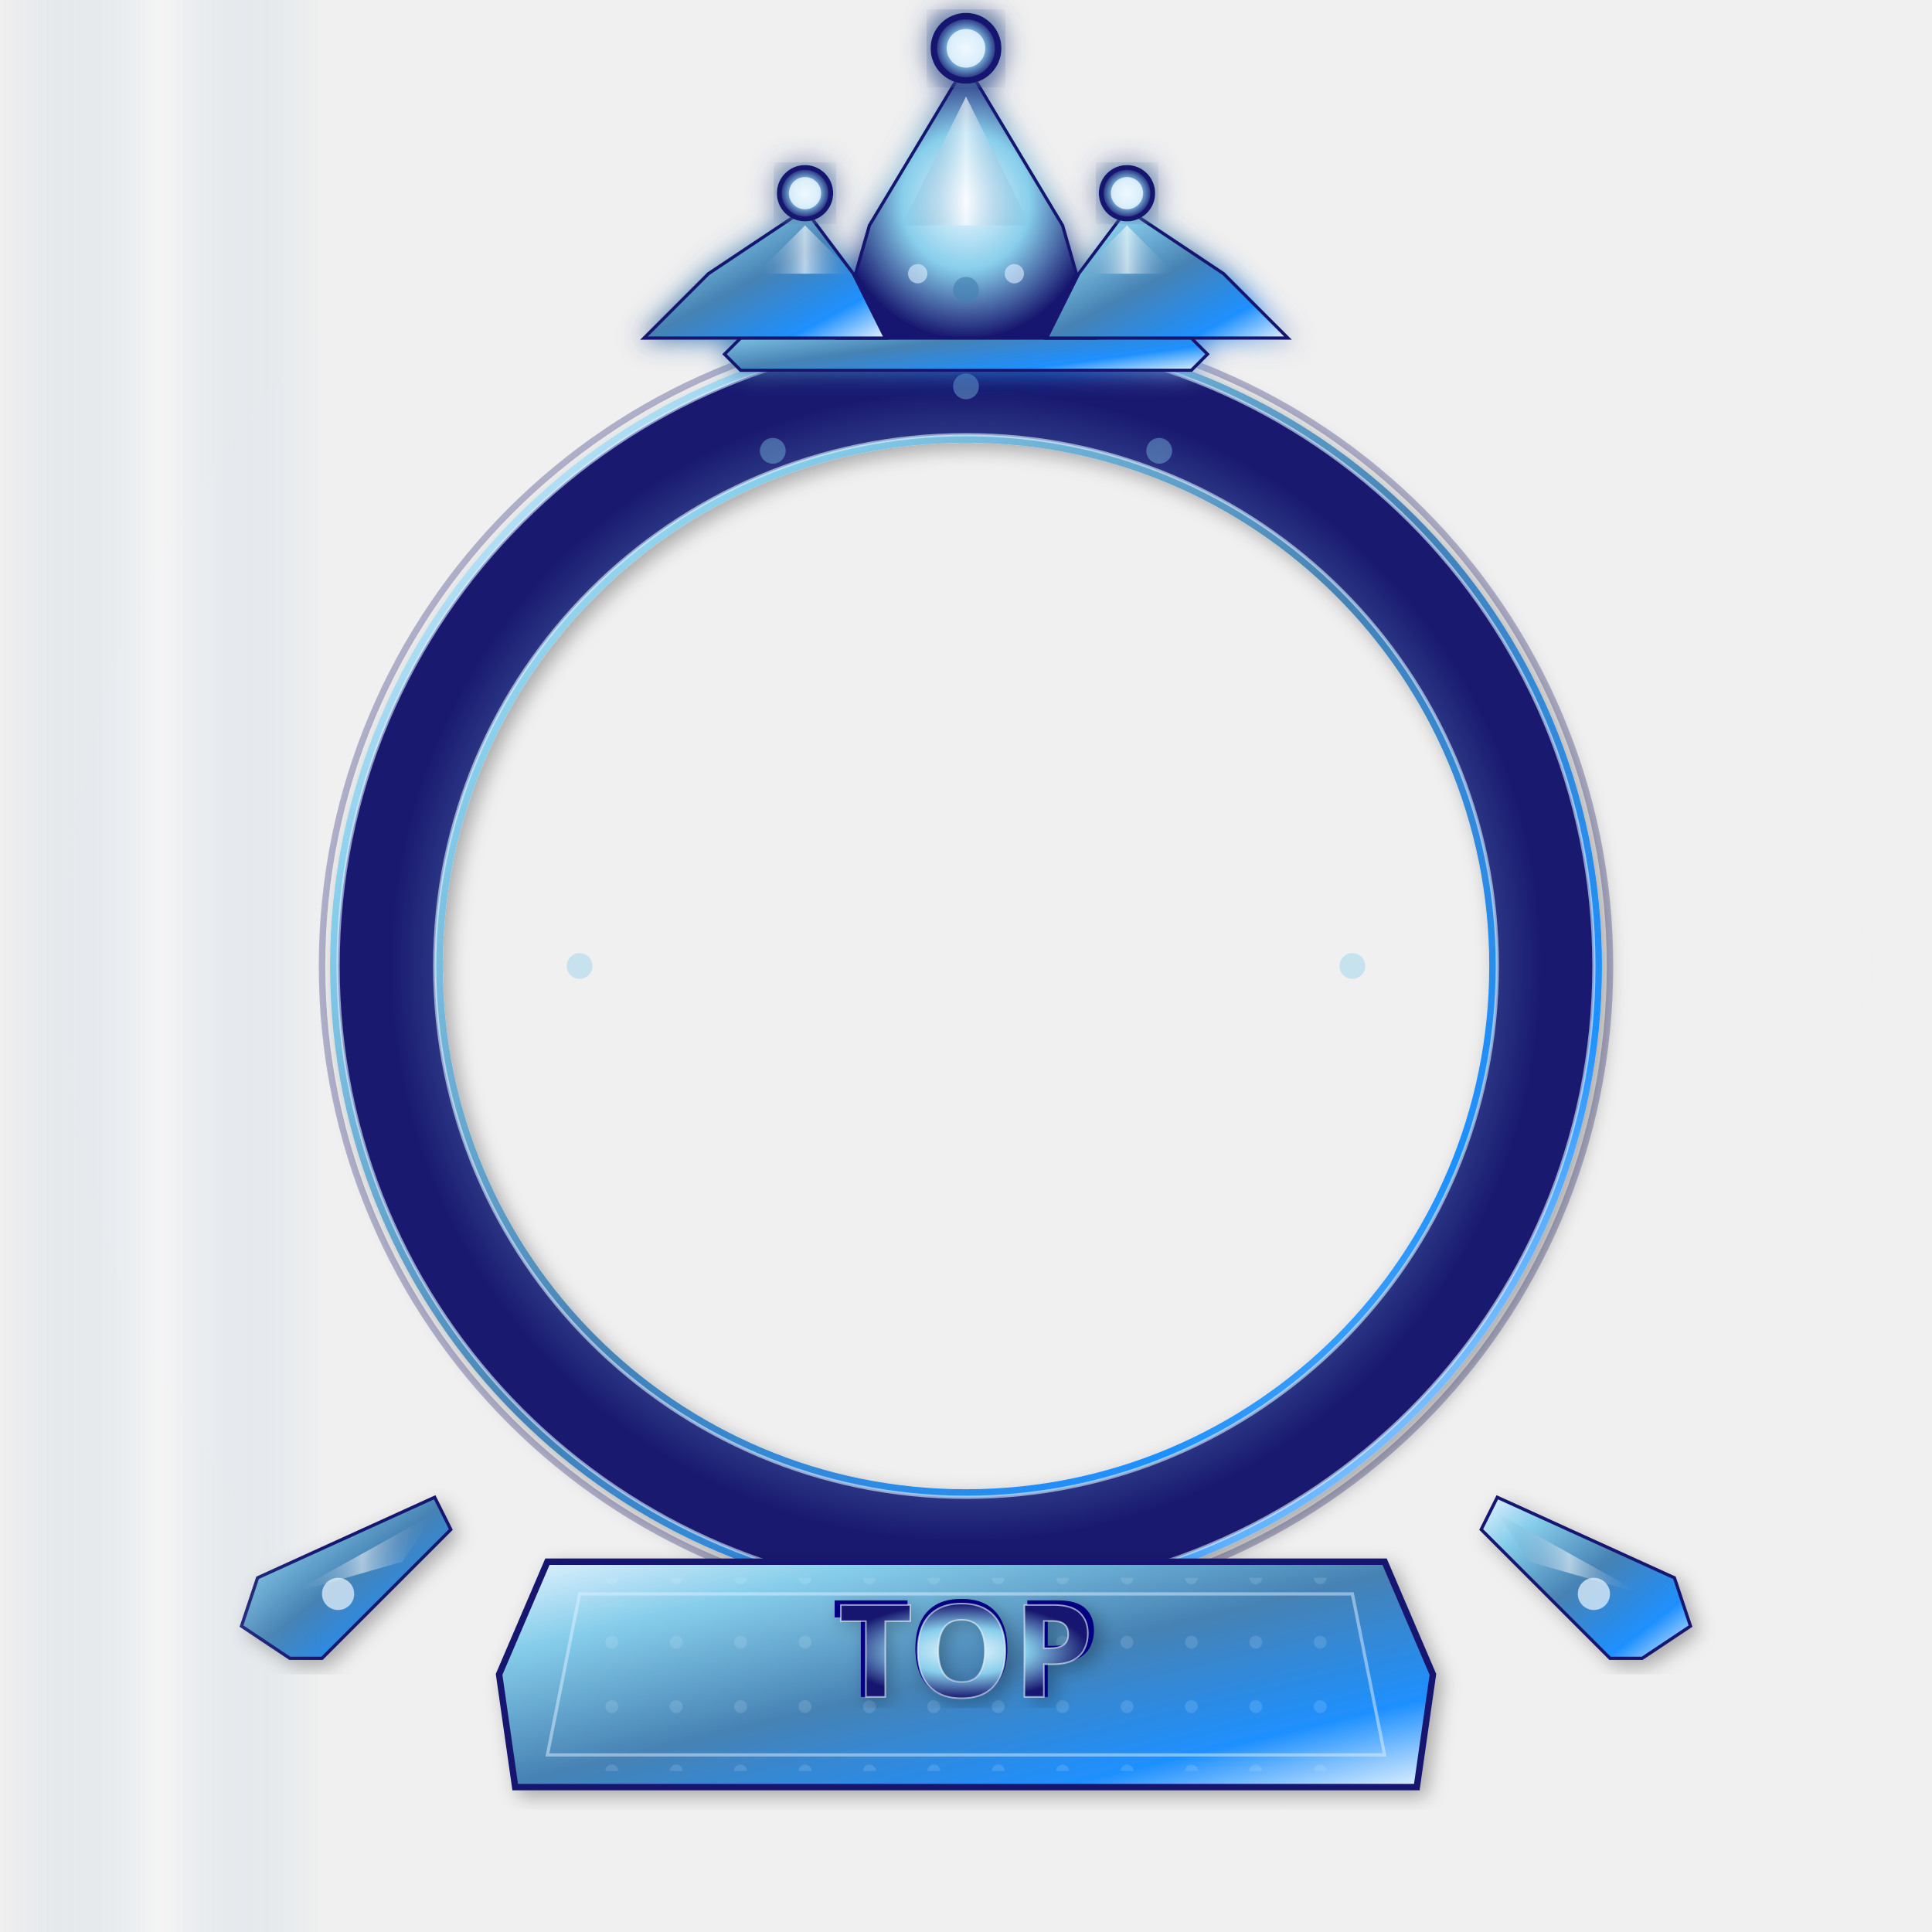
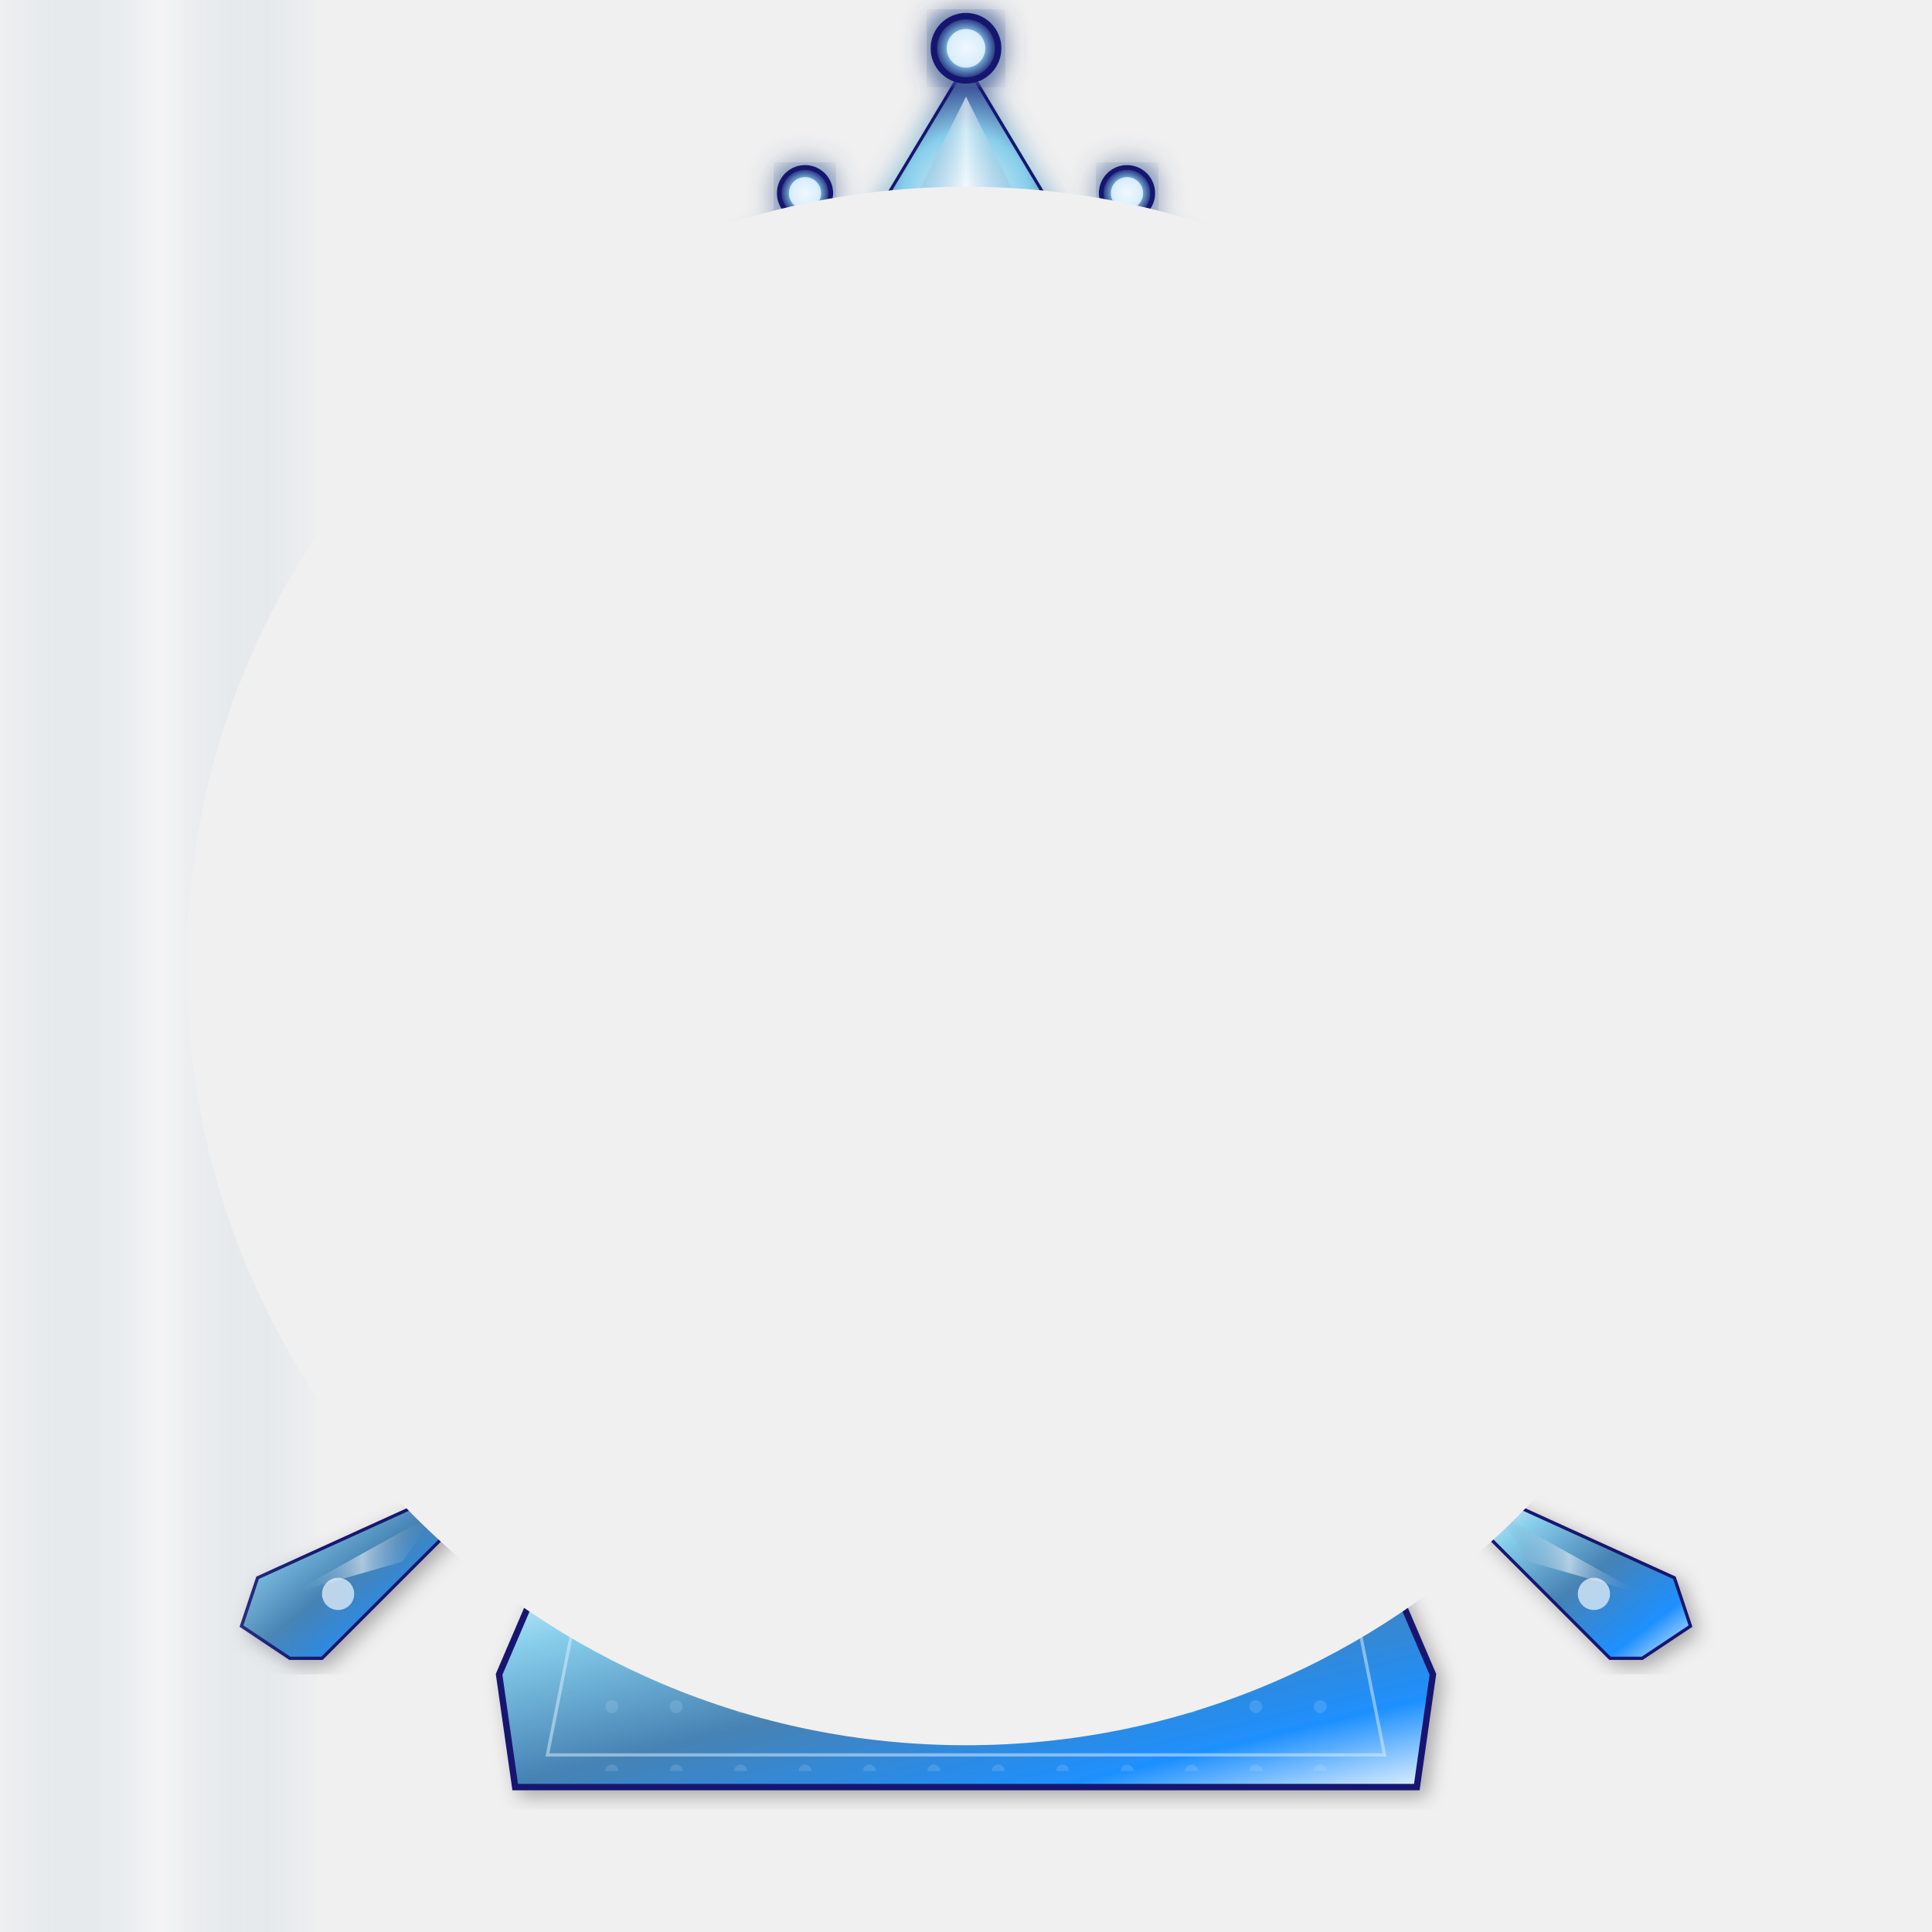
<svg xmlns="http://www.w3.org/2000/svg" width="600" height="600" viewBox="0 0 600 600">
  <defs>
    <linearGradient id="blueGradient1" x1="0" y1="0" x2="1" y2="1">
      <stop offset="0%" stop-color="#e6f3ff" />
      <stop offset="20%" stop-color="#87ceeb" />
      <stop offset="50%" stop-color="#4682b4" />
      <stop offset="80%" stop-color="#1e90ff" />
      <stop offset="100%" stop-color="#e6f3ff" />
    </linearGradient>
    <radialGradient id="blueRadial" cx="50%" cy="50%" r="50%">
      <stop offset="0%" stop-color="#f0f8ff" />
      <stop offset="50%" stop-color="#87ceeb" />
      <stop offset="100%" stop-color="#191970" />
    </radialGradient>
    <linearGradient id="blueShine" x1="0" y1="0" x2="1" y2="0">
      <stop offset="0%" stop-color="#4682b4" stop-opacity="0" />
      <stop offset="50%" stop-color="#ffffff" stop-opacity="0.9" />
      <stop offset="100%" stop-color="#4682b4" stop-opacity="0" />
    </linearGradient>
    <filter id="glow">
      <feGaussianBlur stdDeviation="4" result="coloredBlur" />
      <feMerge>
        <feMergeNode in="coloredBlur" />
        <feMergeNode in="SourceGraphic" />
      </feMerge>
    </filter>
    <filter id="shadow">
      <feDropShadow dx="2" dy="2" stdDeviation="3" flood-opacity="0.3" />
    </filter>
    <pattern id="ornament" x="0" y="0" width="20" height="20" patternUnits="userSpaceOnUse">
      <circle cx="10" cy="10" r="2" fill="#e0f0ff" opacity="0.5" />
    </pattern>
+     <mask id="innerHoleMaskBlue" maskUnits="userSpaceOnUse">
+       <rect x="0" y="0" width="600" height="600" fill="white" />
+       <circle cx="300" cy="300" r="242" fill="black" />
+     </mask>
  </defs>
-   <circle cx="300" cy="300" r="280" fill="#f0f8ff" opacity="0.1" />
-   <circle cx="300" cy="300" r="200" fill="none" stroke="#191970" stroke-width="2" opacity="0.3" />
-   <circle cx="300" cy="300" r="180" fill="none" stroke="url(#blueGradient1)" stroke-width="35" filter="url(#shadow)" />
-   <circle cx="300" cy="300" r="180" fill="none" stroke="url(#blueRadial)" stroke-width="30" />
-   <circle cx="300" cy="300" r="195" fill="none" stroke="#e0f0ff" stroke-width="1" opacity="0.6" />
-   <circle cx="300" cy="300" r="165" fill="none" stroke="#e0f0ff" stroke-width="1" opacity="0.6" />
-   <g opacity="0.4">
-     <circle cx="300" cy="120" r="4" fill="#87ceeb" />
-     <circle cx="240" cy="140" r="4" fill="#87ceeb" />
-     <circle cx="360" cy="140" r="4" fill="#87ceeb" />
-     <circle cx="180" cy="300" r="4" fill="#87ceeb" />
-     <circle cx="420" cy="300" r="4" fill="#87ceeb" />
+   <g mask="url(#innerHoleMaskBlue)">
+     <circle cx="300" cy="300" r="200" fill="none" stroke="#191970" stroke-width="2" opacity="0.3" />
+     <circle cx="300" cy="300" r="180" fill="none" stroke="url(#blueGradient1)" stroke-width="35" filter="url(#shadow)" />
+     <circle cx="300" cy="300" r="180" fill="none" stroke="url(#blueRadial)" stroke-width="30" />
+     <circle cx="300" cy="300" r="195" fill="none" stroke="#e0f0ff" stroke-width="1" opacity="0.6" />
+     <circle cx="300" cy="300" r="165" fill="none" stroke="#e0f0ff" stroke-width="1" opacity="0.6" />
+     <g opacity="0.4">
+       <circle cx="300" cy="120" r="4" fill="#87ceeb" />
+       <circle cx="240" cy="140" r="4" fill="#87ceeb" />
+       <circle cx="360" cy="140" r="4" fill="#87ceeb" />
+       <circle cx="180" cy="300" r="4" fill="#87ceeb" />
+       <circle cx="420" cy="300" r="4" fill="#87ceeb" />
+     </g>
+     <g filter="url(#glow)">
+       <path d="M240,95 L360,95 L375,110 L370,115 L230,115 L225,110 Z" fill="url(#blueGradient1)" stroke="#191970" stroke-width="1" />
+       <rect x="240" y="100" width="120" height="5" fill="url(#ornament)" />
+       <path d="M300,20 L270,70 L260,105 L340,105 L330,70 Z" fill="url(#blueRadial)" stroke="#191970" stroke-width="1" />
+       <path d="M300,30 L280,70 L320,70 Z" fill="url(#blueShine)" opacity="0.7" />
+       <path d="M250,65 L220,85 L200,105 L275,105 L265,85 Z" fill="url(#blueGradient1)" stroke="#191970" stroke-width="1" />
+       <path d="M250,70 L235,85 L265,85 Z" fill="url(#blueShine)" opacity="0.7" />
+       <path d="M350,65 L380,85 L400,105 L325,105 L335,85 Z" fill="url(#blueGradient1)" stroke="#191970" stroke-width="1" />
+       <path d="M350,70 L365,85 L335,85 Z" fill="url(#blueShine)" opacity="0.7" />
+       <circle cx="300" cy="15" r="10" fill="url(#blueRadial)" stroke="#191970" stroke-width="2" filter="url(#glow)" />
+       <circle cx="300" cy="15" r="6" fill="#f0f8ff" opacity="0.8" />
+       <circle cx="250" cy="60" r="8" fill="url(#blueRadial)" stroke="#191970" stroke-width="1.5" filter="url(#glow)" />
+       <circle cx="250" cy="60" r="5" fill="#f0f8ff" opacity="0.8" />
+       <circle cx="350" cy="60" r="8" fill="url(#blueRadial)" stroke="#191970" stroke-width="1.5" filter="url(#glow)" />
+       <circle cx="350" cy="60" r="5" fill="#f0f8ff" opacity="0.8" />
+       <circle cx="285" cy="85" r="3" fill="#e0f0ff" opacity="0.6" />
+       <circle cx="315" cy="85" r="3" fill="#e0f0ff" opacity="0.6" />
+       <circle cx="300" cy="90" r="4" fill="#4682b4" opacity="0.7" />
+     </g>
+     <g filter="url(#shadow)">
+       <path d="M135,465 L80,490 L75,505 L90,515 L100,515 L110,505 L140,475 Z" fill="url(#blueGradient1)" stroke="#191970" stroke-width="1" />
+       <path d="M135,470 L90,495 L125,485 Z" fill="url(#blueShine)" opacity="0.6" />
+       <circle cx="105" cy="495" r="5" fill="#f0f8ff" opacity="0.7" />
+       <path d="M465,465 L520,490 L525,505 L510,515 L500,515 L490,505 L460,475 Z" fill="url(#blueGradient1)" stroke="#191970" stroke-width="1" />
+       <path d="M465,470 L510,495 L475,485 Z" fill="url(#blueShine)" opacity="0.6" />
+       <circle cx="495" cy="495" r="5" fill="#f0f8ff" opacity="0.7" />
+     </g>
+     <g filter="url(#shadow)">
+       <path d="M170,485 L430,485 L445,520 L440,555 L160,555 L155,520 Z" fill="url(#blueGradient1)" stroke="#191970" stroke-width="2" />
+       <rect x="175" y="490" width="250" height="60" fill="url(#ornament)" opacity="0.3" />
+       <path d="M180,495 L420,495 L430,545 L170,545 Z" fill="none" stroke="#e0f0ff" stroke-width="1" opacity="0.5" />
+       <text x="300" y="527" text-anchor="middle" fill="#000080" font-size="42" font-family="Arial Black" font-weight="bold" filter="url(#shadow)">TOP</text>
+       <text x="300" y="527" text-anchor="middle" fill="url(#blueRadial)" font-size="40" font-family="Arial Black" font-weight="bold">TOP</text>
+       <text x="300" y="527" text-anchor="middle" fill="none" stroke="#f0f8ff" stroke-width="0.5" font-size="40" font-family="Arial Black" font-weight="bold" opacity="0.6">TOP</text>
+     </g>
+     <rect x="0" y="0" width="100" height="600" fill="url(#blueShine)" opacity="0.3">
+       <animateTransform attributeName="transform" type="translate" from="-100 0" to="700 0" dur="3s" repeatCount="indefinite" />
+     </rect>
  </g>
-   <g filter="url(#glow)">
-     <path d="M240,95 L360,95 L375,110 L370,115 L230,115 L225,110 Z" fill="url(#blueGradient1)" stroke="#191970" stroke-width="1" />
-     <rect x="240" y="100" width="120" height="5" fill="url(#ornament)" />
-     <path d="M300,20 L270,70 L260,105 L340,105 L330,70 Z" fill="url(#blueRadial)" stroke="#191970" stroke-width="1" />
-     <path d="M300,30 L280,70 L320,70 Z" fill="url(#blueShine)" opacity="0.7" />
-     <path d="M250,65 L220,85 L200,105 L275,105 L265,85 Z" fill="url(#blueGradient1)" stroke="#191970" stroke-width="1" />
-     <path d="M250,70 L235,85 L265,85 Z" fill="url(#blueShine)" opacity="0.7" />
-     <path d="M350,65 L380,85 L400,105 L325,105 L335,85 Z" fill="url(#blueGradient1)" stroke="#191970" stroke-width="1" />
-     <path d="M350,70 L365,85 L335,85 Z" fill="url(#blueShine)" opacity="0.7" />
-     <circle cx="300" cy="15" r="10" fill="url(#blueRadial)" stroke="#191970" stroke-width="2" filter="url(#glow)" />
-     <circle cx="300" cy="15" r="6" fill="#f0f8ff" opacity="0.8" />
-     <circle cx="250" cy="60" r="8" fill="url(#blueRadial)" stroke="#191970" stroke-width="1.5" filter="url(#glow)" />
-     <circle cx="250" cy="60" r="5" fill="#f0f8ff" opacity="0.8" />
-     <circle cx="350" cy="60" r="8" fill="url(#blueRadial)" stroke="#191970" stroke-width="1.5" filter="url(#glow)" />
-     <circle cx="350" cy="60" r="5" fill="#f0f8ff" opacity="0.8" />
-     <circle cx="285" cy="85" r="3" fill="#e0f0ff" opacity="0.6" />
-     <circle cx="315" cy="85" r="3" fill="#e0f0ff" opacity="0.6" />
-     <circle cx="300" cy="90" r="4" fill="#4682b4" opacity="0.7" />
-   </g>
-   <g filter="url(#shadow)">
-     <path d="M135,465 L80,490 L75,505 L90,515 L100,515 L110,505 L140,475 Z" fill="url(#blueGradient1)" stroke="#191970" stroke-width="1" />
-     <path d="M135,470 L90,495 L125,485 Z" fill="url(#blueShine)" opacity="0.6" />
-     <circle cx="105" cy="495" r="5" fill="#f0f8ff" opacity="0.7" />
-     <path d="M465,465 L520,490 L525,505 L510,515 L500,515 L490,505 L460,475 Z" fill="url(#blueGradient1)" stroke="#191970" stroke-width="1" />
-     <path d="M465,470 L510,495 L475,485 Z" fill="url(#blueShine)" opacity="0.6" />
-     <circle cx="495" cy="495" r="5" fill="#f0f8ff" opacity="0.7" />
-   </g>
-   <g filter="url(#shadow)">
-     <path d="M170,485 L430,485 L445,520 L440,555 L160,555 L155,520 Z" fill="url(#blueGradient1)" stroke="#191970" stroke-width="2" />
-     <rect x="175" y="490" width="250" height="60" fill="url(#ornament)" opacity="0.3" />
-     <path d="M180,495 L420,495 L430,545 L170,545 Z" fill="none" stroke="#e0f0ff" stroke-width="1" opacity="0.5" />
-     <text x="300" y="527" text-anchor="middle" fill="#000080" font-size="42" font-family="Arial Black" font-weight="bold" filter="url(#shadow)">TOP</text>
-     <text x="300" y="527" text-anchor="middle" fill="url(#blueRadial)" font-size="40" font-family="Arial Black" font-weight="bold">TOP</text>
-     <text x="300" y="527" text-anchor="middle" fill="none" stroke="#f0f8ff" stroke-width="0.5" font-size="40" font-family="Arial Black" font-weight="bold" opacity="0.6">TOP</text>
-   </g>
-   <rect x="0" y="0" width="100" height="600" fill="url(#blueShine)" opacity="0.3">
-     <animateTransform attributeName="transform" type="translate" from="-100 0" to="700 0" dur="3s" repeatCount="indefinite" />
-   </rect>
</svg>
